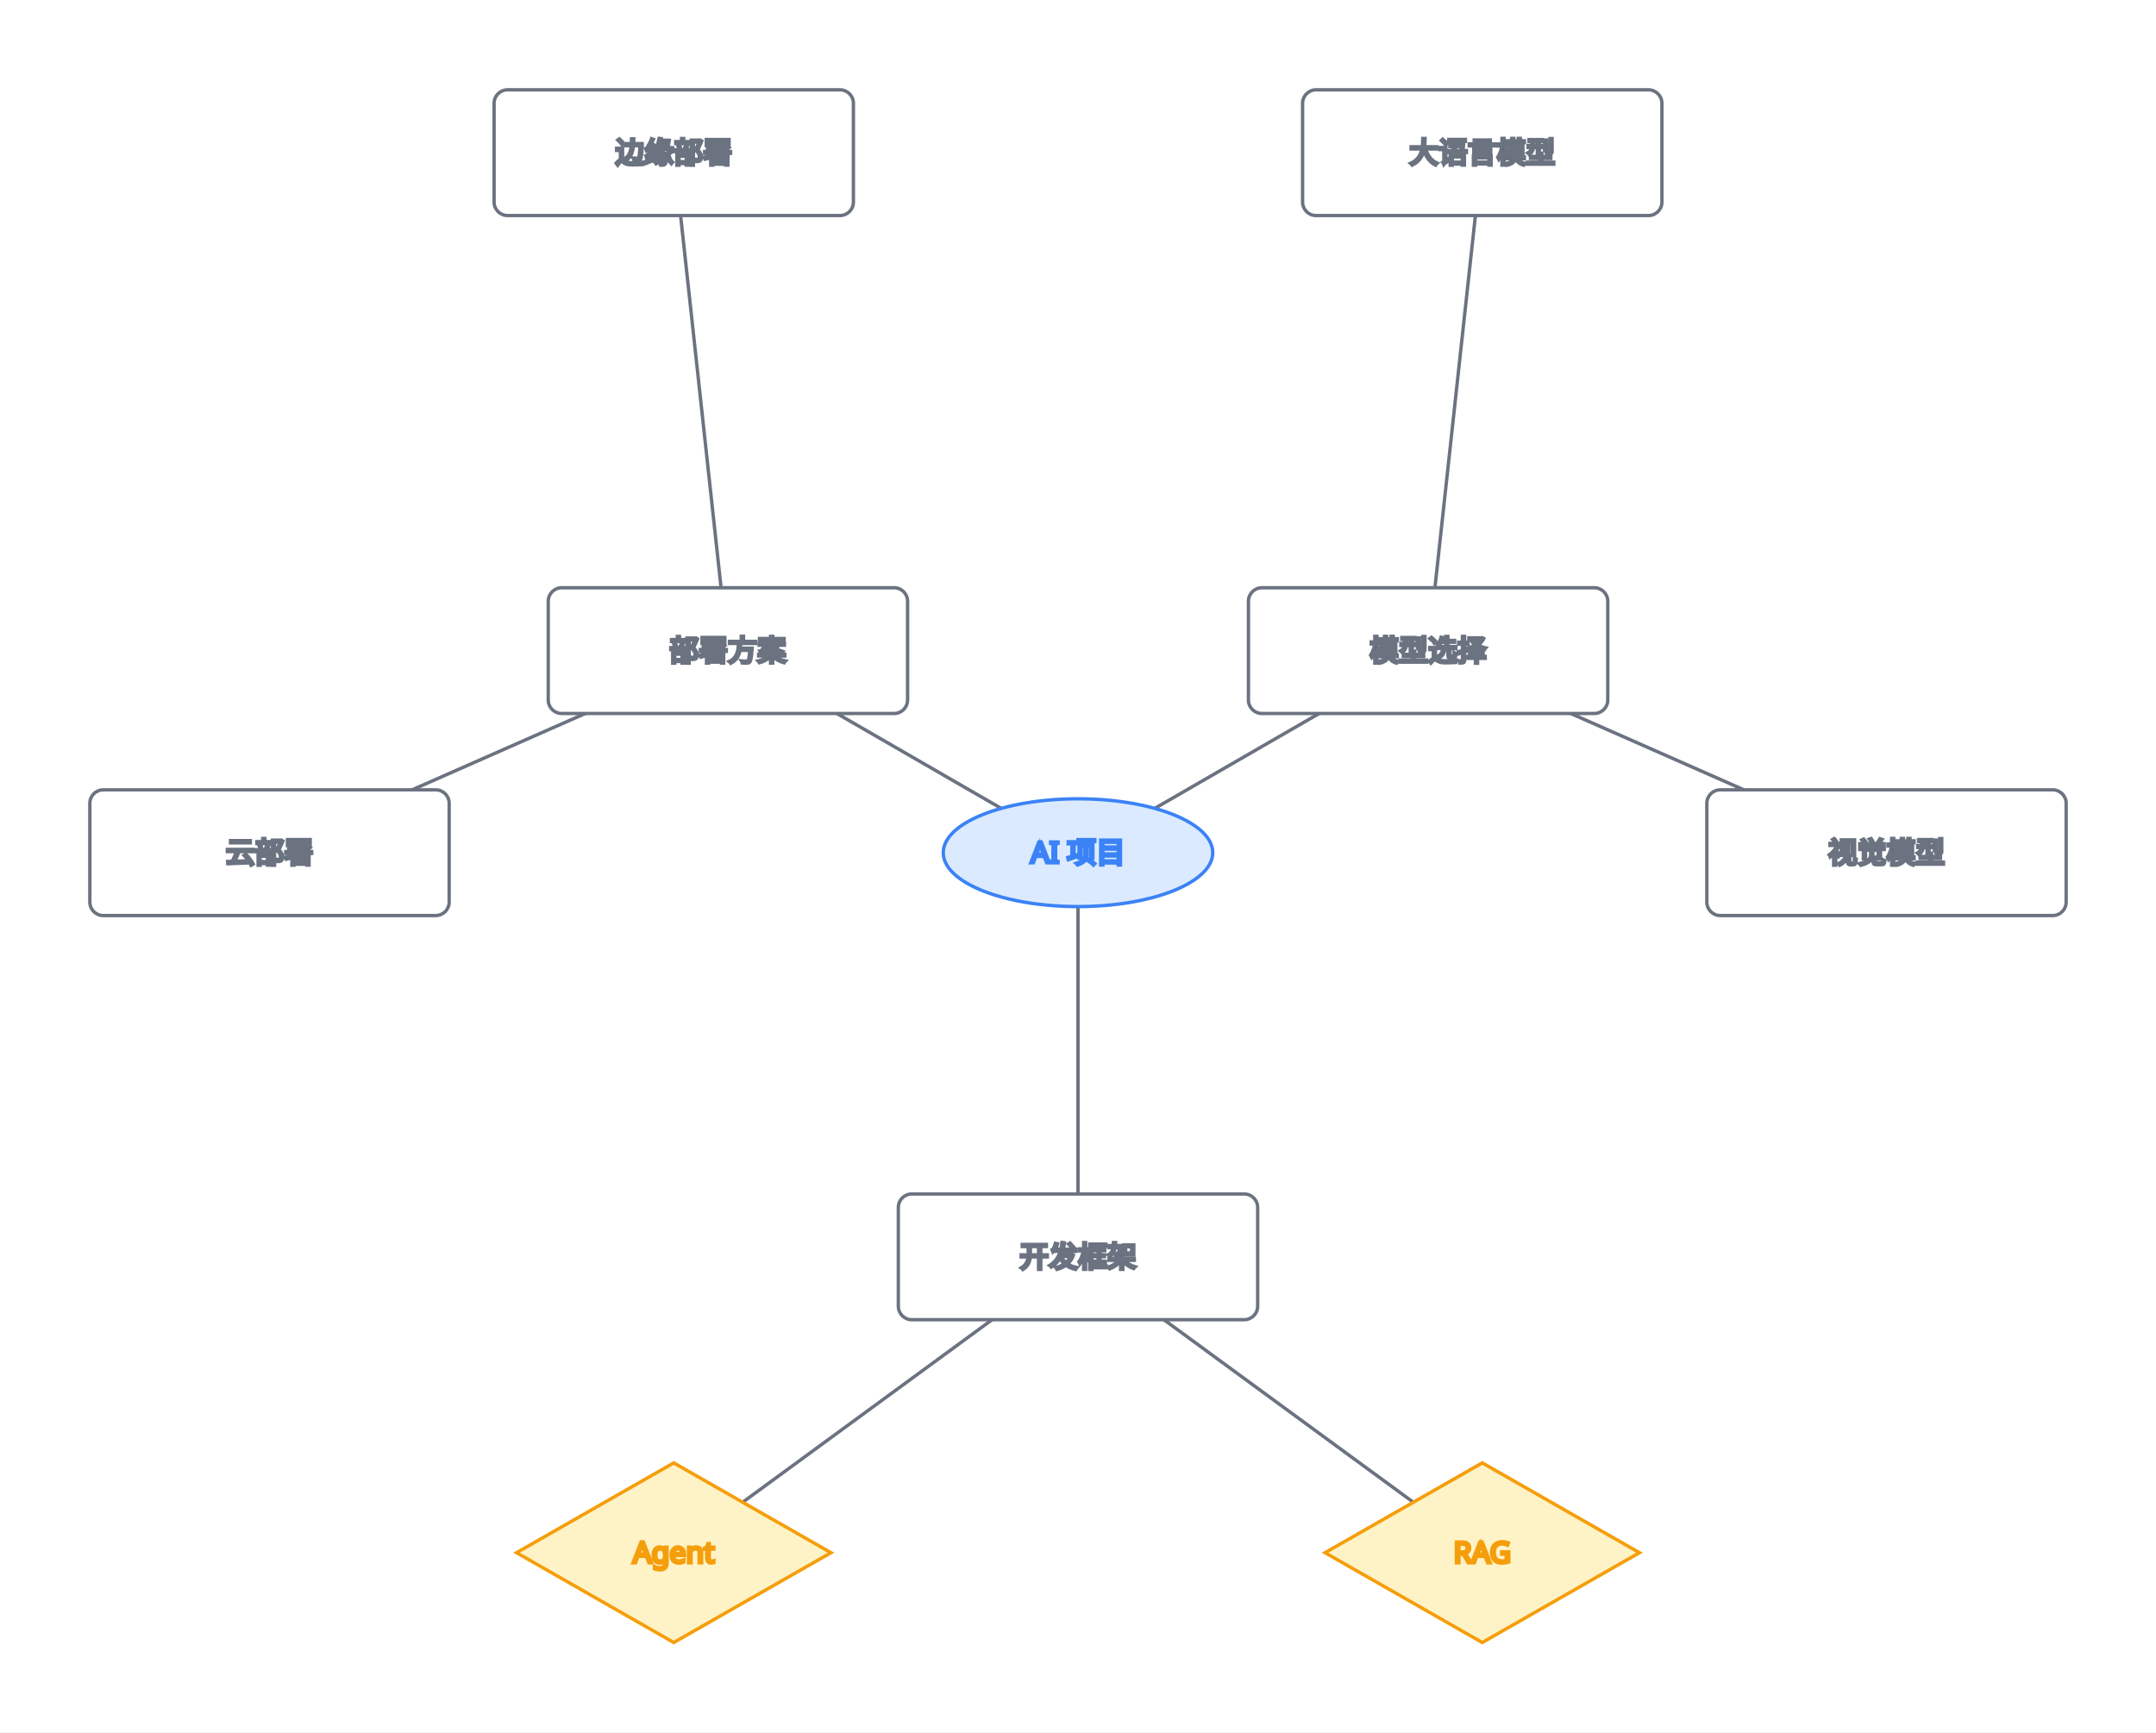
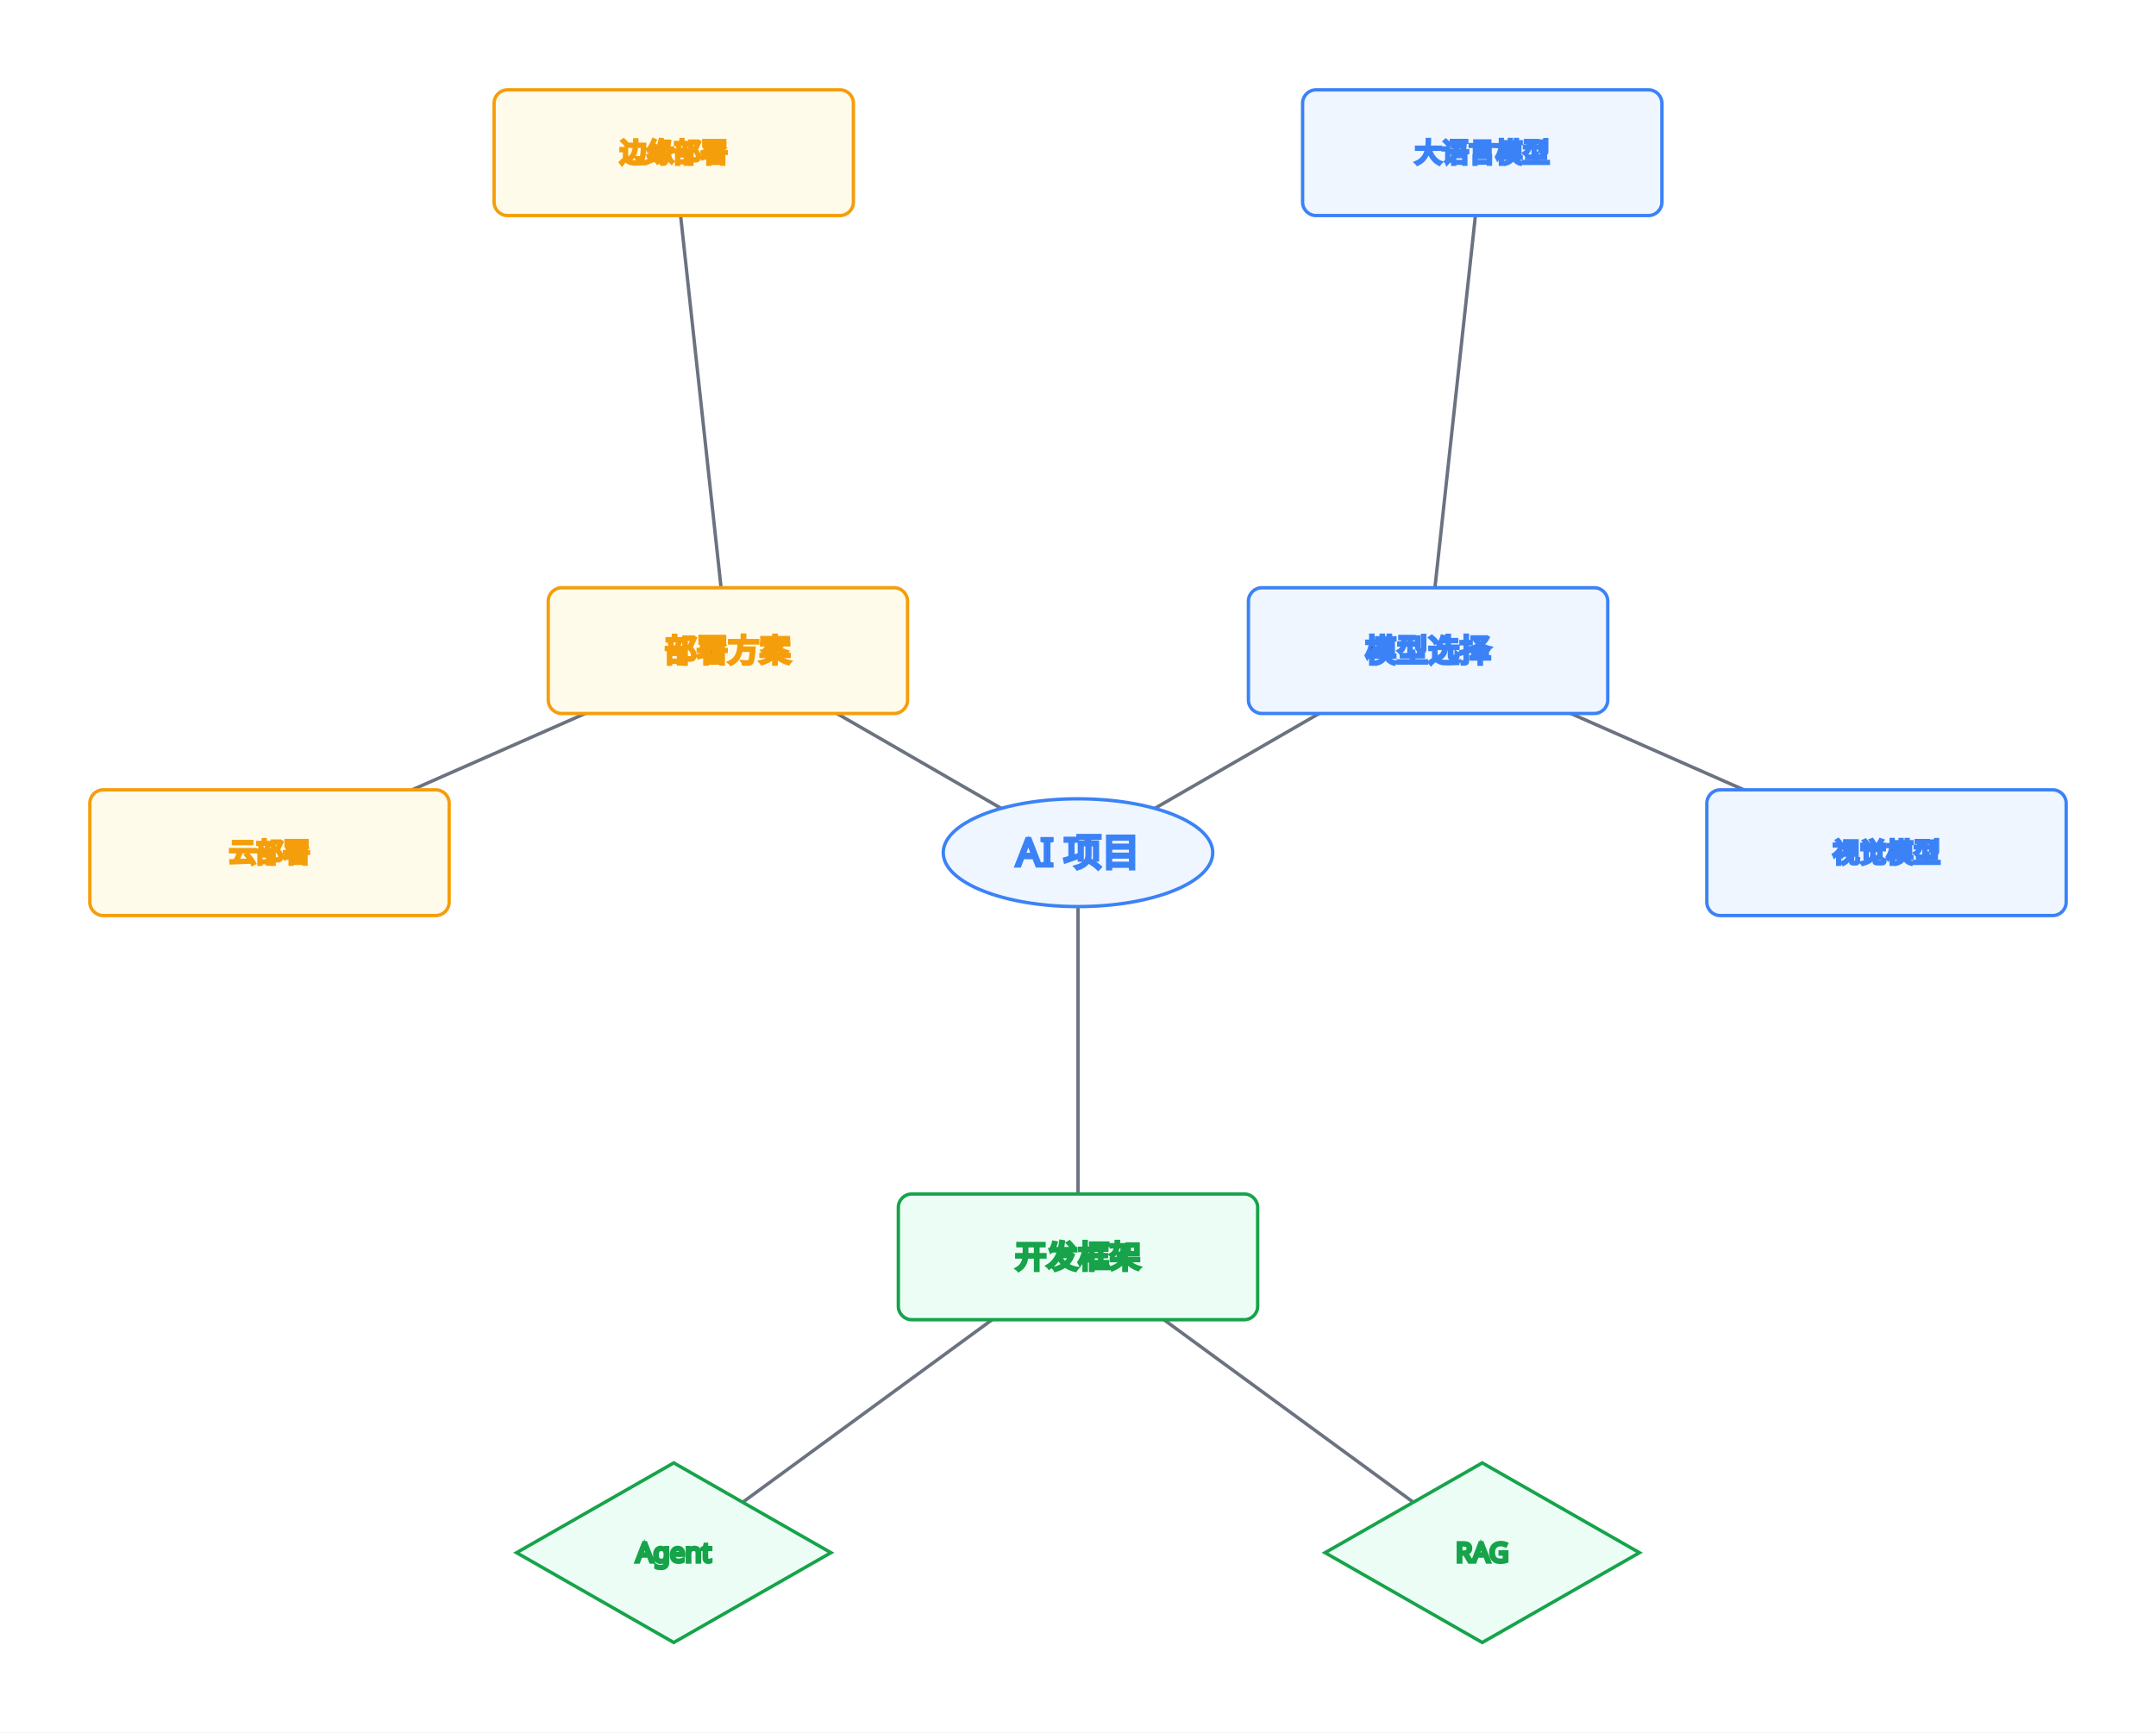
<svg xmlns="http://www.w3.org/2000/svg" width="960" height="771.538" viewBox="0 0 960 771.538">
  <defs>
    <marker id="arrowhead" markerWidth="10" markerHeight="7" refX="10" refY="3.5" orient="auto">
      <polygon points="0 0, 10 3.5, 0 7" fill="#6b7280" />
    </marker>
    <marker id="arrowhead-purple" markerWidth="10" markerHeight="7" refX="10" refY="3.5" orient="auto">
      <polygon points="0 0, 10 3.5, 0 7" fill="#7c3aed" />
    </marker>
  </defs>
  <rect x="0" y="0" width="960" height="771.538" fill="#ffffff" />
  <g class="lgdl-edge">
    <path d="M 480,379.769 L 635.885,289.769" fill="none" stroke="#6b7280" stroke-width="1.5" marker-end="url(#arrowhead)" />
  </g>
  <g class="lgdl-edge">
    <path d="M 480,379.769 L 480,559.769" fill="none" stroke="#6b7280" stroke-width="1.5" marker-end="url(#arrowhead)" />
  </g>
  <g class="lgdl-edge">
    <path d="M 480,379.769 L 324.115,289.769" fill="none" stroke="#6b7280" stroke-width="1.5" marker-end="url(#arrowhead)" />
  </g>
  <g class="lgdl-edge">
    <path d="M 635.885,289.769 L 660,68" fill="none" stroke="#6b7280" stroke-width="1.5" marker-end="url(#arrowhead)" />
  </g>
  <g class="lgdl-edge">
    <path d="M 635.885,289.769 L 840,379.769" fill="none" stroke="#6b7280" stroke-width="1.5" marker-end="url(#arrowhead)" />
  </g>
  <g class="lgdl-edge">
    <path d="M 480,559.769 L 660,691.538" fill="none" stroke="#6b7280" stroke-width="1.5" marker-end="url(#arrowhead)" />
  </g>
  <g class="lgdl-edge">
    <path d="M 480,559.769 L 300,691.538" fill="none" stroke="#6b7280" stroke-width="1.5" marker-end="url(#arrowhead)" />
  </g>
  <g class="lgdl-edge">
    <path d="M 324.115,289.769 L 120,379.769" fill="none" stroke="#6b7280" stroke-width="1.5" marker-end="url(#arrowhead)" />
  </g>
  <g class="lgdl-edge">
    <path d="M 324.115,289.769 L 300,68" fill="none" stroke="#6b7280" stroke-width="1.5" marker-end="url(#arrowhead)" />
  </g>
-   <g class="lgdl-node" fill="#dbeafe" stroke="#3b82f6" stroke-width="1.5">
+   <g class="lgdl-node" fill="#eff6ff" stroke="#3b82f6" stroke-width="1.5">
    <rect x="420" y="355.769" width="120" height="48" rx="60" ry="60" />
-     <text x="480" y="379.769" font-family="'Segoe UI', 'PingFang SC', 'Microsoft YaHei', sans-serif" font-size="13" fill="#1f2937" text-anchor="middle" dominant-baseline="middle">AI 项目</text>
+     <text x="480" y="379.769" font-family="'Segoe UI', 'PingFang SC', 'Microsoft YaHei', sans-serif" font-size="17" fill="#1f2937" text-anchor="middle" dominant-baseline="middle">AI 项目</text>
  </g>
-   <g class="lgdl-node" fill="#ffffff" stroke="#6b7280" stroke-width="1.5">
+   <g class="lgdl-node" fill="#eff6ff" stroke="#3b82f6" stroke-width="1.5">
    <rect x="555.885" y="261.769" width="160" height="56" rx="6" ry="6" />
-     <text x="635.885" y="289.769" font-family="'Segoe UI', 'PingFang SC', 'Microsoft YaHei', sans-serif" font-size="13" fill="#1f2937" text-anchor="middle" dominant-baseline="middle">模型选择</text>
+     <text x="635.885" y="289.769" font-family="'Segoe UI', 'PingFang SC', 'Microsoft YaHei', sans-serif" font-size="14" fill="#1f2937" text-anchor="middle" dominant-baseline="middle">模型选择</text>
  </g>
-   <g class="lgdl-node" fill="#ffffff" stroke="#6b7280" stroke-width="1.5">
+   <g class="lgdl-node" fill="#ecfdf5" stroke="#16a34a" stroke-width="1.5">
    <rect x="400" y="531.769" width="160" height="56" rx="6" ry="6" />
-     <text x="480" y="559.769" font-family="'Segoe UI', 'PingFang SC', 'Microsoft YaHei', sans-serif" font-size="13" fill="#1f2937" text-anchor="middle" dominant-baseline="middle">开发框架</text>
+     <text x="480" y="559.769" font-family="'Segoe UI', 'PingFang SC', 'Microsoft YaHei', sans-serif" font-size="14" fill="#1f2937" text-anchor="middle" dominant-baseline="middle">开发框架</text>
  </g>
-   <g class="lgdl-node" fill="#ffffff" stroke="#6b7280" stroke-width="1.5">
+   <g class="lgdl-node" fill="#fffbeb" stroke="#f59e0b" stroke-width="1.5">
    <rect x="244.115" y="261.769" width="160" height="56" rx="6" ry="6" />
-     <text x="324.115" y="289.769" font-family="'Segoe UI', 'PingFang SC', 'Microsoft YaHei', sans-serif" font-size="13" fill="#1f2937" text-anchor="middle" dominant-baseline="middle">部署方案</text>
+     <text x="324.115" y="289.769" font-family="'Segoe UI', 'PingFang SC', 'Microsoft YaHei', sans-serif" font-size="14" fill="#1f2937" text-anchor="middle" dominant-baseline="middle">部署方案</text>
  </g>
-   <g class="lgdl-node" fill="#ffffff" stroke="#6b7280" stroke-width="1.5">
+   <g class="lgdl-node" fill="#eff6ff" stroke="#3b82f6" stroke-width="1.5">
    <rect x="580" y="40" width="160" height="56" rx="6" ry="6" />
-     <text x="660" y="68" font-family="'Segoe UI', 'PingFang SC', 'Microsoft YaHei', sans-serif" font-size="13" fill="#1f2937" text-anchor="middle" dominant-baseline="middle">大语言模型</text>
+     <text x="660" y="68" font-family="'Segoe UI', 'PingFang SC', 'Microsoft YaHei', sans-serif" font-size="12" fill="#1f2937" text-anchor="middle" dominant-baseline="middle">大语言模型</text>
  </g>
-   <g class="lgdl-node" fill="#ffffff" stroke="#6b7280" stroke-width="1.5">
+   <g class="lgdl-node" fill="#eff6ff" stroke="#3b82f6" stroke-width="1.5">
    <rect x="760" y="351.769" width="160" height="56" rx="6" ry="6" />
-     <text x="840" y="379.769" font-family="'Segoe UI', 'PingFang SC', 'Microsoft YaHei', sans-serif" font-size="13" fill="#1f2937" text-anchor="middle" dominant-baseline="middle">视觉模型</text>
+     <text x="840" y="379.769" font-family="'Segoe UI', 'PingFang SC', 'Microsoft YaHei', sans-serif" font-size="12" fill="#1f2937" text-anchor="middle" dominant-baseline="middle">视觉模型</text>
  </g>
-   <g class="lgdl-node" fill="#fef3c7" stroke="#f59e0b" stroke-width="1.5">
+   <g class="lgdl-node" fill="#ecfdf5" stroke="#16a34a" stroke-width="1.5">
    <polygon points="660,651.538 730,691.538 660,731.538 590,691.538" />
-     <text x="660" y="691.538" font-family="'Segoe UI', 'PingFang SC', 'Microsoft YaHei', sans-serif" font-size="13" fill="#1f2937" text-anchor="middle" dominant-baseline="middle">RAG</text>
+     <text x="660" y="691.538" font-family="'Segoe UI', 'PingFang SC', 'Microsoft YaHei', sans-serif" font-size="12" fill="#1f2937" text-anchor="middle" dominant-baseline="middle">RAG</text>
  </g>
-   <g class="lgdl-node" fill="#fef3c7" stroke="#f59e0b" stroke-width="1.5">
+   <g class="lgdl-node" fill="#ecfdf5" stroke="#16a34a" stroke-width="1.5">
    <polygon points="300,651.538 370,691.538 300,731.538 230,691.538" />
-     <text x="300" y="691.538" font-family="'Segoe UI', 'PingFang SC', 'Microsoft YaHei', sans-serif" font-size="13" fill="#1f2937" text-anchor="middle" dominant-baseline="middle">Agent</text>
+     <text x="300" y="691.538" font-family="'Segoe UI', 'PingFang SC', 'Microsoft YaHei', sans-serif" font-size="12" fill="#1f2937" text-anchor="middle" dominant-baseline="middle">Agent</text>
  </g>
-   <g class="lgdl-node" fill="#ffffff" stroke="#6b7280" stroke-width="1.5">
+   <g class="lgdl-node" fill="#fffbeb" stroke="#f59e0b" stroke-width="1.5">
    <rect x="40" y="351.769" width="160" height="56" rx="6" ry="6" />
-     <text x="120" y="379.769" font-family="'Segoe UI', 'PingFang SC', 'Microsoft YaHei', sans-serif" font-size="13" fill="#1f2937" text-anchor="middle" dominant-baseline="middle">云部署</text>
+     <text x="120" y="379.769" font-family="'Segoe UI', 'PingFang SC', 'Microsoft YaHei', sans-serif" font-size="12" fill="#1f2937" text-anchor="middle" dominant-baseline="middle">云部署</text>
  </g>
-   <g class="lgdl-node" fill="#ffffff" stroke="#6b7280" stroke-width="1.5">
+   <g class="lgdl-node" fill="#fffbeb" stroke="#f59e0b" stroke-width="1.5">
    <rect x="220" y="40" width="160" height="56" rx="6" ry="6" />
-     <text x="300" y="68" font-family="'Segoe UI', 'PingFang SC', 'Microsoft YaHei', sans-serif" font-size="13" fill="#1f2937" text-anchor="middle" dominant-baseline="middle">边缘部署</text>
+     <text x="300" y="68" font-family="'Segoe UI', 'PingFang SC', 'Microsoft YaHei', sans-serif" font-size="12" fill="#1f2937" text-anchor="middle" dominant-baseline="middle">边缘部署</text>
  </g>
</svg>
